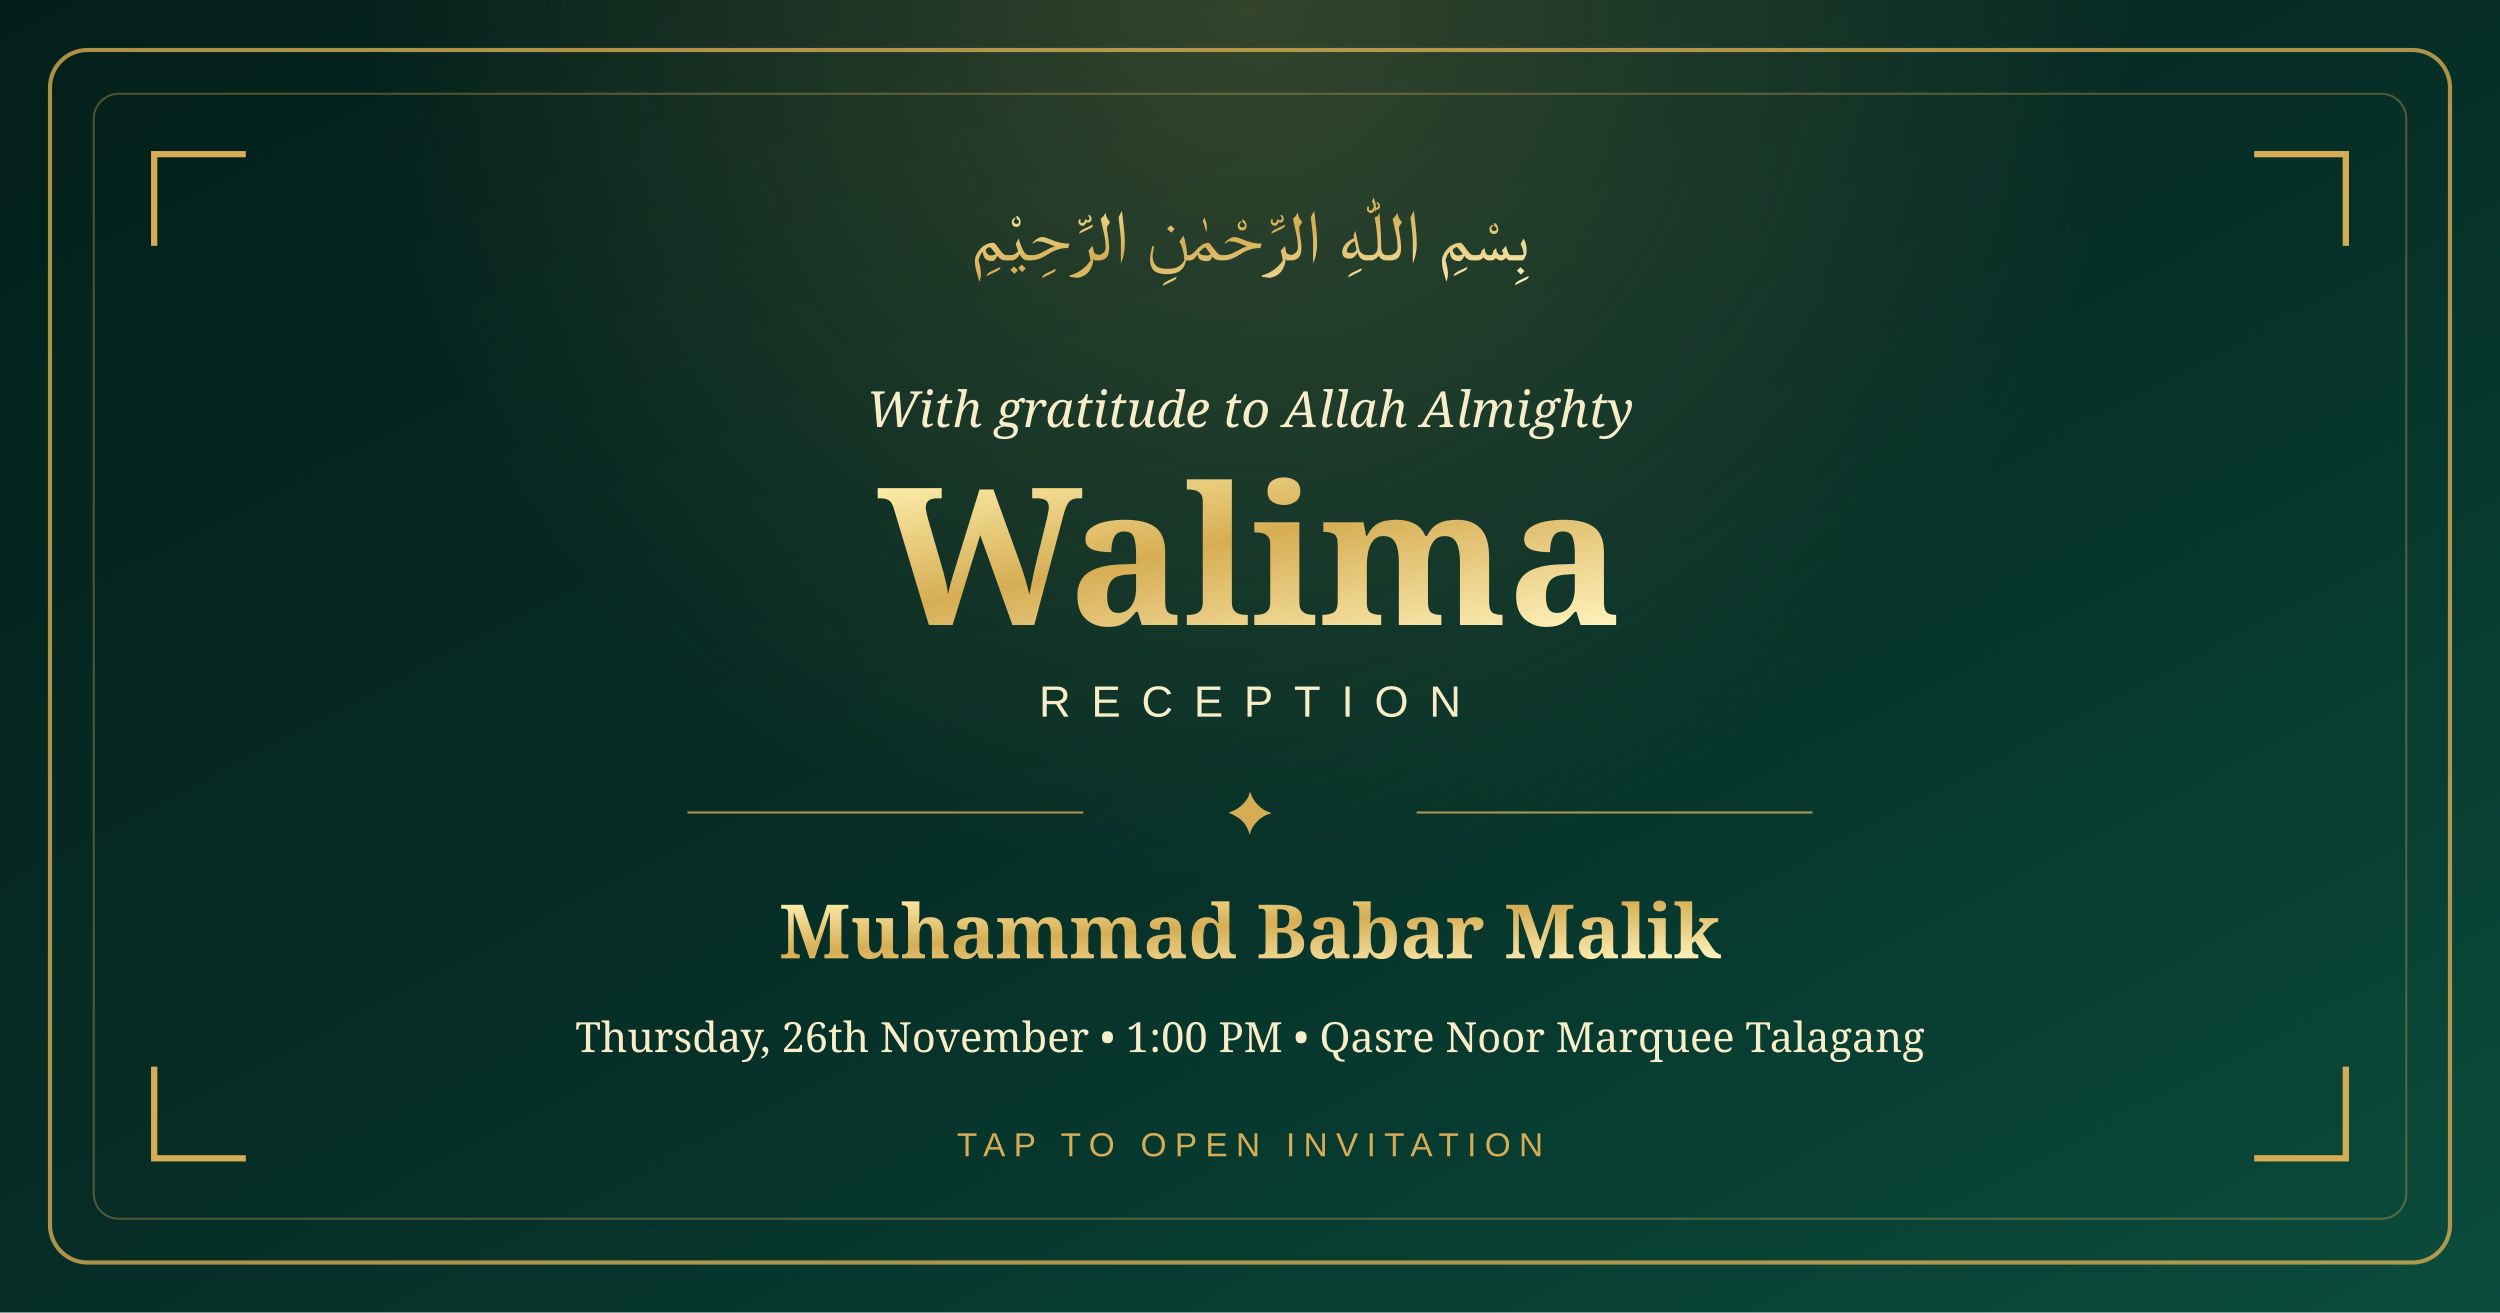
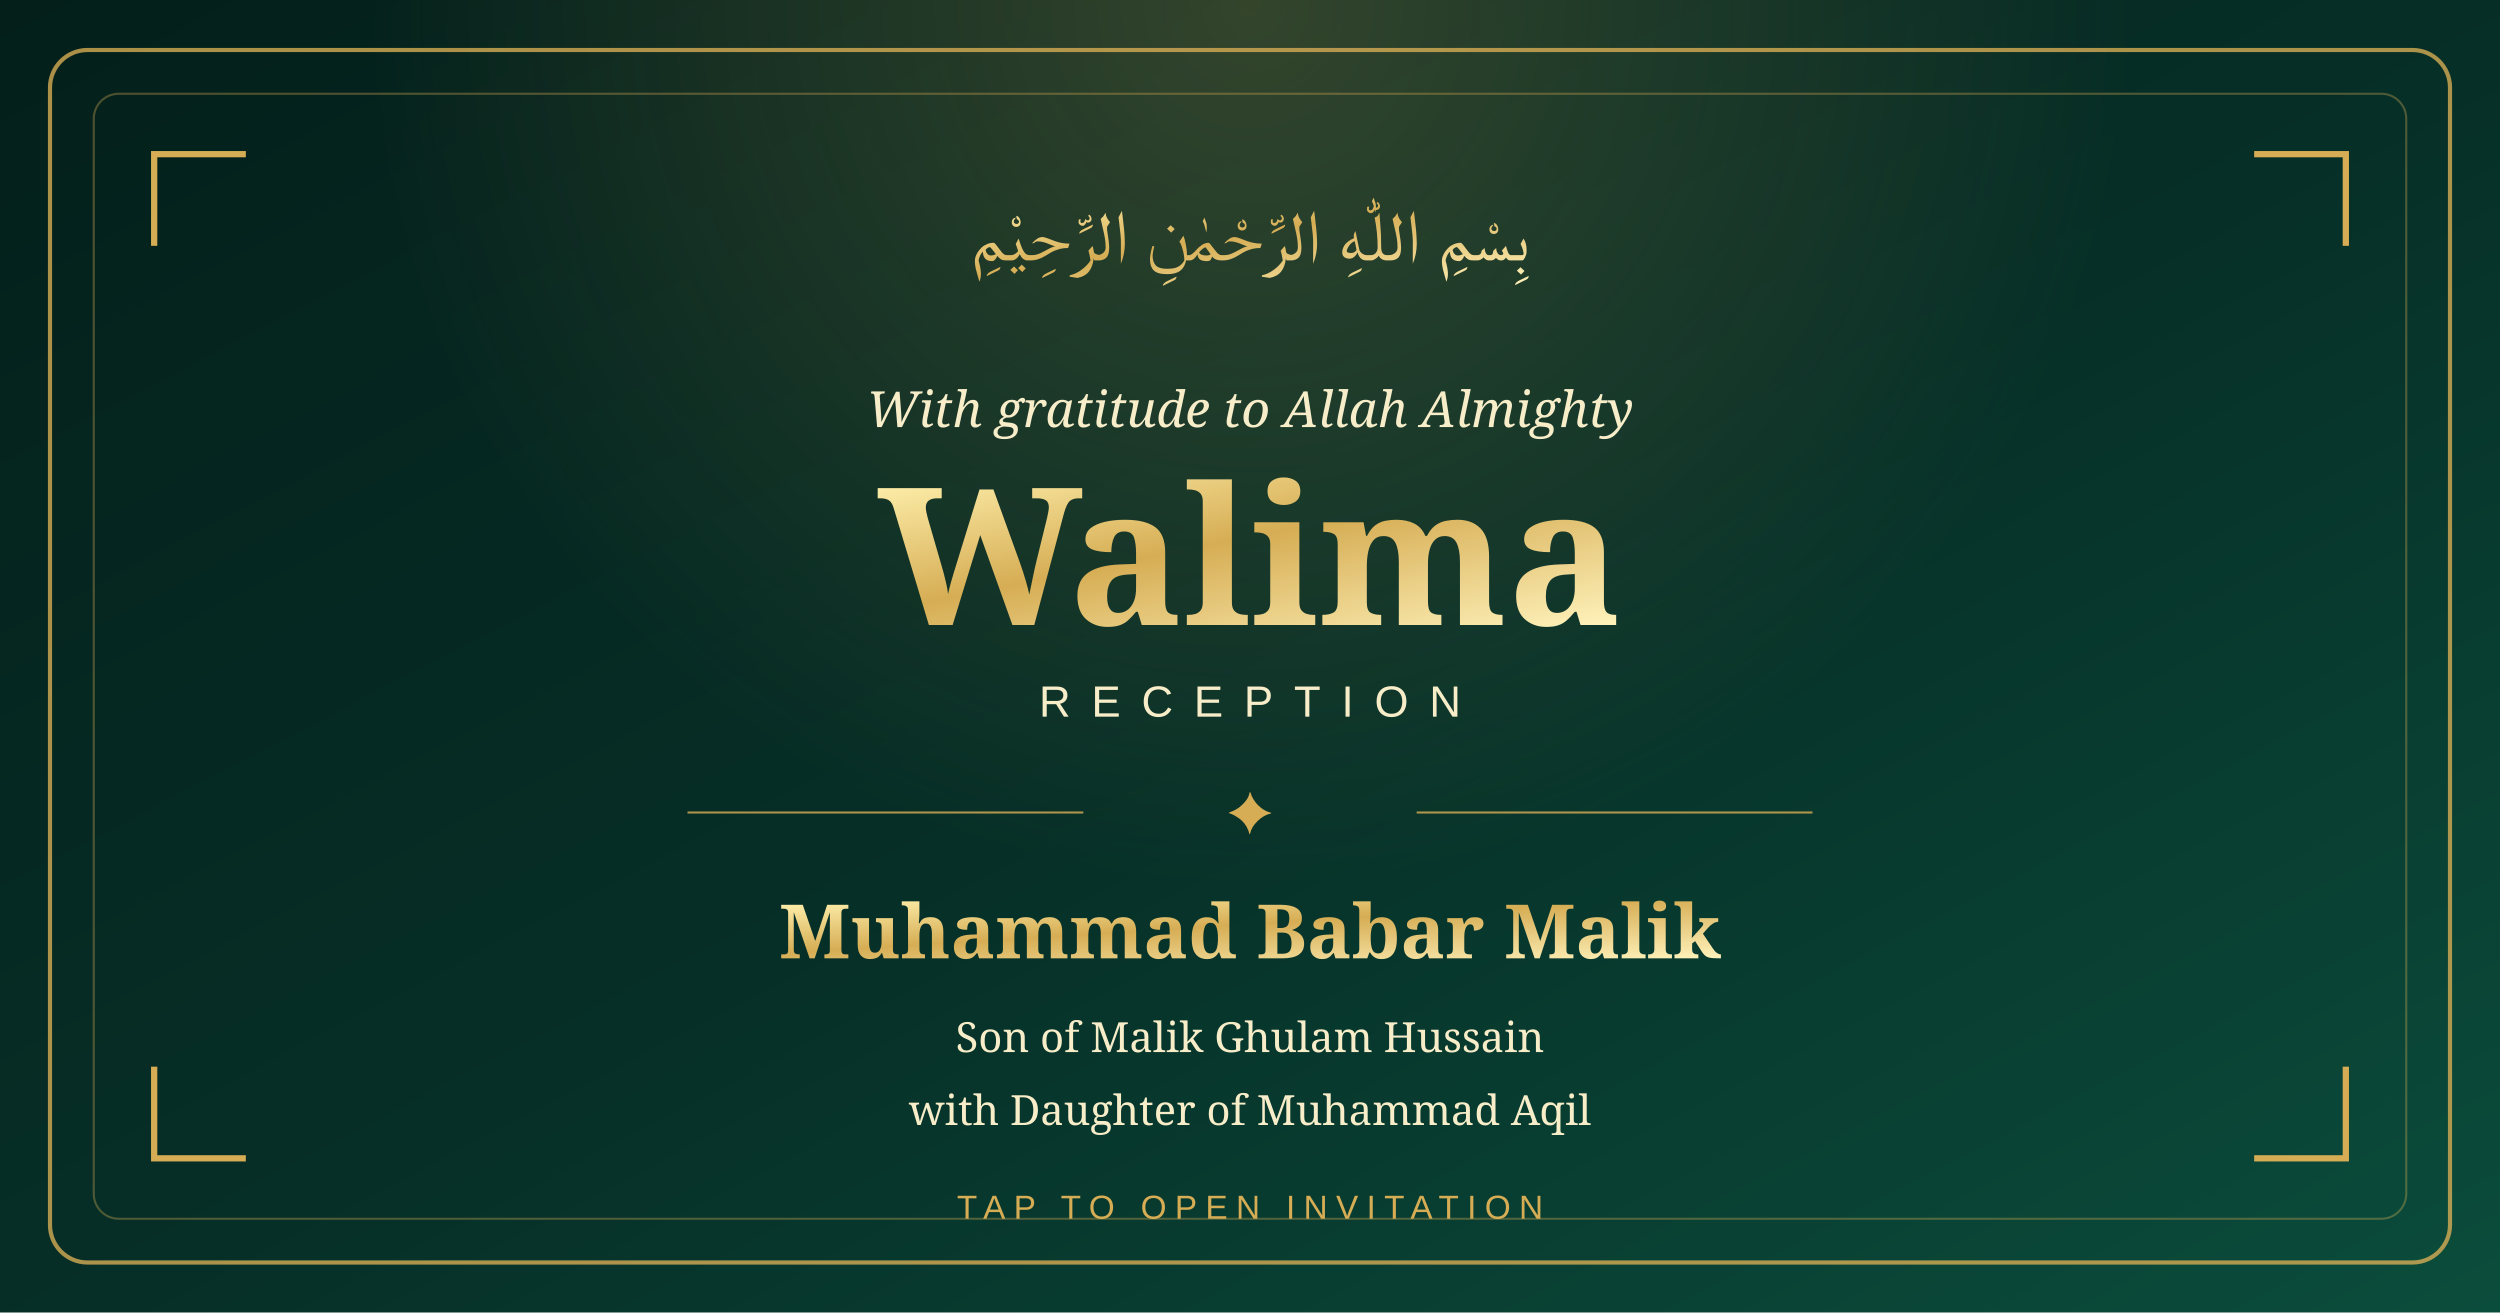
<svg xmlns="http://www.w3.org/2000/svg" width="1200" height="630" viewBox="0 0 1200 630" role="img" aria-labelledby="title desc">
  <defs>
    <linearGradient id="bg" x1="0" y1="0" x2="1" y2="1">
      <stop offset="0" stop-color="#041f1a" />
      <stop offset="0.52" stop-color="#062f27" />
      <stop offset="1" stop-color="#0b4d3c" />
    </linearGradient>
    <linearGradient id="gold" x1="0" y1="0" x2="1" y2="1">
      <stop offset="0" stop-color="#fff1ae" />
      <stop offset="0.45" stop-color="#d6ad54" />
      <stop offset="1" stop-color="#fff3bc" />
    </linearGradient>
    <radialGradient id="glow">
      <stop stop-color="#d6ad54" stop-opacity=".22" />
      <stop offset="1" stop-color="#d6ad54" stop-opacity="0" />
    </radialGradient>
  </defs>
  <rect width="1200" height="630" fill="url(#bg)" />
  <circle cx="600" cy="0" r="430" fill="url(#glow)" />
  <rect x="24" y="24" width="1152" height="582" rx="18" fill="none" stroke="#d6ad54" stroke-width="2" opacity=".8" />
  <rect x="45" y="45" width="1110" height="540" rx="12" fill="none" stroke="#d6ad54" stroke-width="1" opacity=".35" />
  <path d="M74 118V74h44M1082 74h44v44M74 512v44h44M1082 556h44v-44" fill="none" stroke="#d6ad54" stroke-width="3" />
  <text x="600" y="125" text-anchor="middle" fill="url(#gold)" font-size="34" font-family="serif">بِسْمِ اللّٰهِ الرَّحْمٰنِ الرَّحِيْمِ</text>
  <text x="600" y="205" text-anchor="middle" fill="#f8edc9" font-size="24" font-family="serif" font-style="italic">With gratitude to Allah Almighty</text>
  <text x="600" y="300" text-anchor="middle" fill="url(#gold)" font-size="92" font-family="Georgia, serif" font-weight="bold">Walima</text>
  <text x="600" y="344" text-anchor="middle" fill="#f8edc9" font-size="21" font-family="Arial, sans-serif" letter-spacing="10">RECEPTION</text>
  <line x1="330" y1="390" x2="520" y2="390" stroke="#d6ad54" stroke-width="1" opacity=".8" />
  <text x="600" y="400" text-anchor="middle" fill="#d6ad54" font-size="28">✦</text>
  <line x1="680" y1="390" x2="870" y2="390" stroke="#d6ad54" stroke-width="1" opacity=".8" />
  <text x="600" y="460" text-anchor="middle" fill="url(#gold)" font-size="36" font-family="Georgia, serif" font-weight="bold">Muhammad Babar Malik</text>
-   <text x="600" y="505" text-anchor="middle" fill="#f8edc9" font-size="20" font-family="Georgia, serif">Thursday, 26th November  •  1:00 PM  •  Qasre Noor Marquee Talagang</text>
-   <text x="600" y="555" text-anchor="middle" fill="#d6ad54" font-size="16" font-family="Arial, sans-serif" letter-spacing="4">TAP TO OPEN INVITATION</text>
+   <text x="600" y="505" text-anchor="middle" fill="#f8edc9" font-size="20" font-family="Georgia, serif">Son of Malik Ghulam Hussain</text>
+   <text x="600" y="540" text-anchor="middle" fill="#f8edc9" font-size="20" font-family="Georgia, serif">with Daughter of Muhammad Aqil</text>
+   <text x="600" y="585" text-anchor="middle" fill="#d6ad54" font-size="16" font-family="Arial, sans-serif" letter-spacing="4">TAP TO OPEN INVITATION</text>
</svg>
